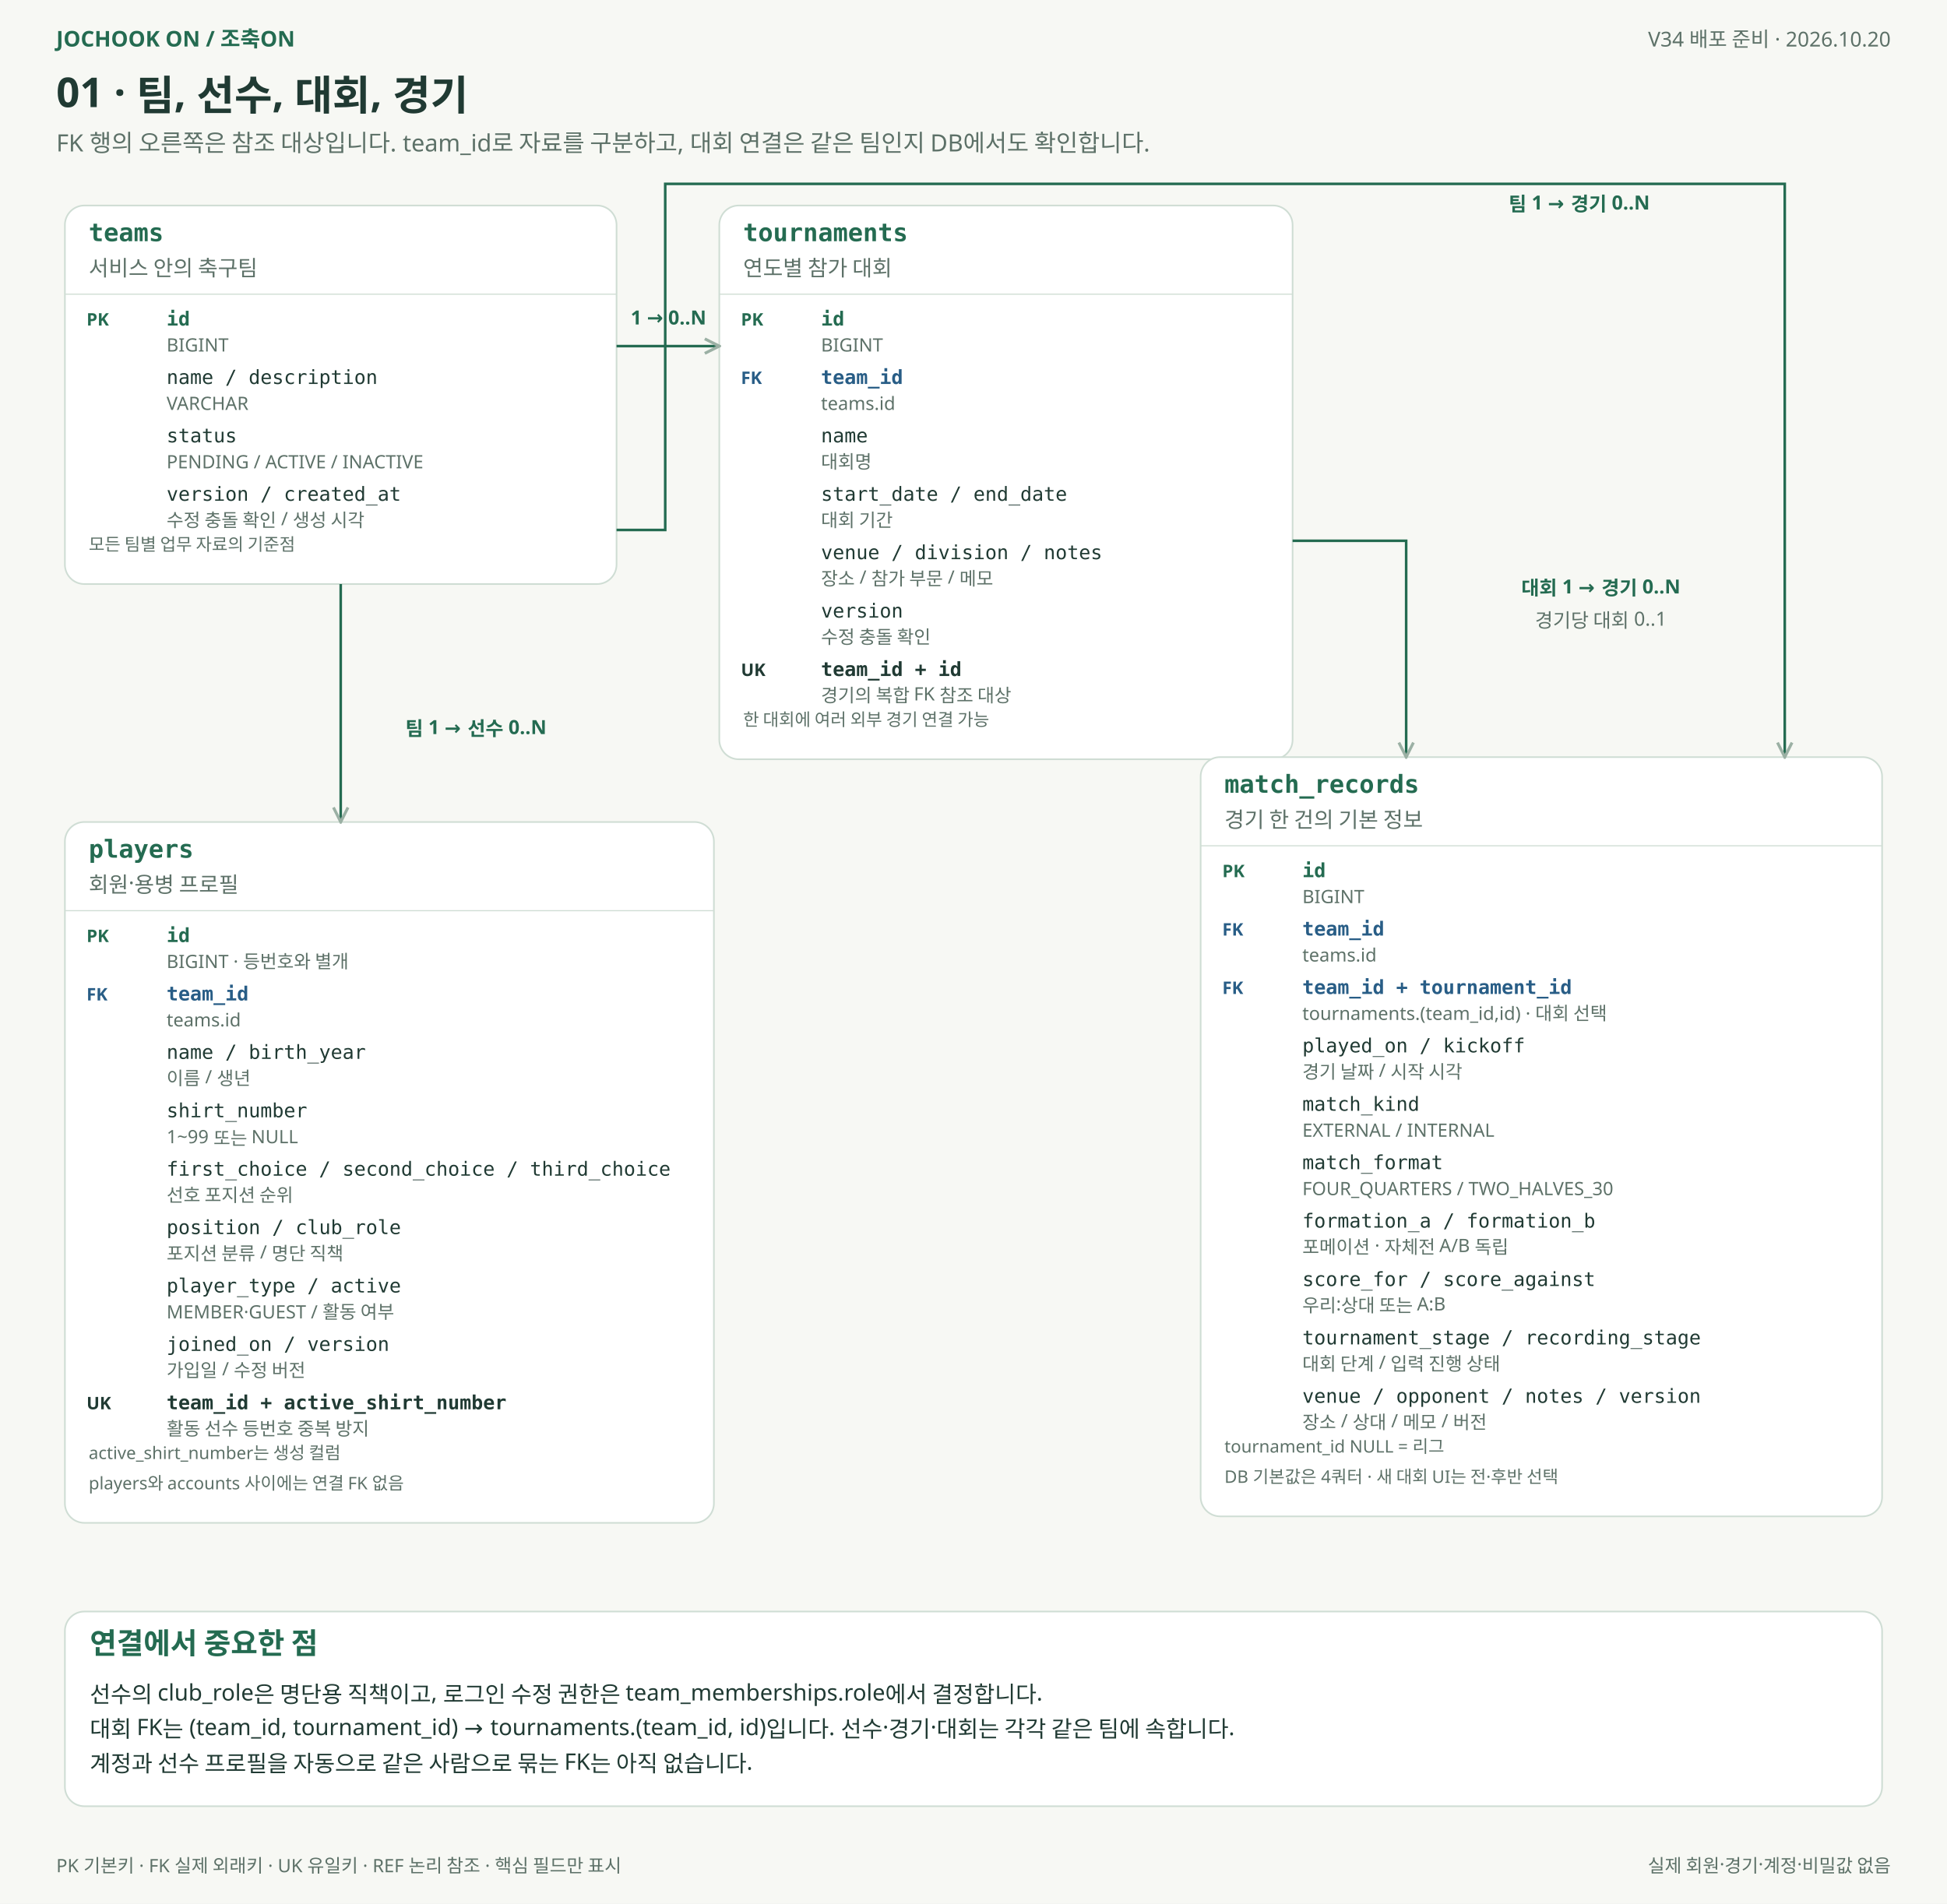
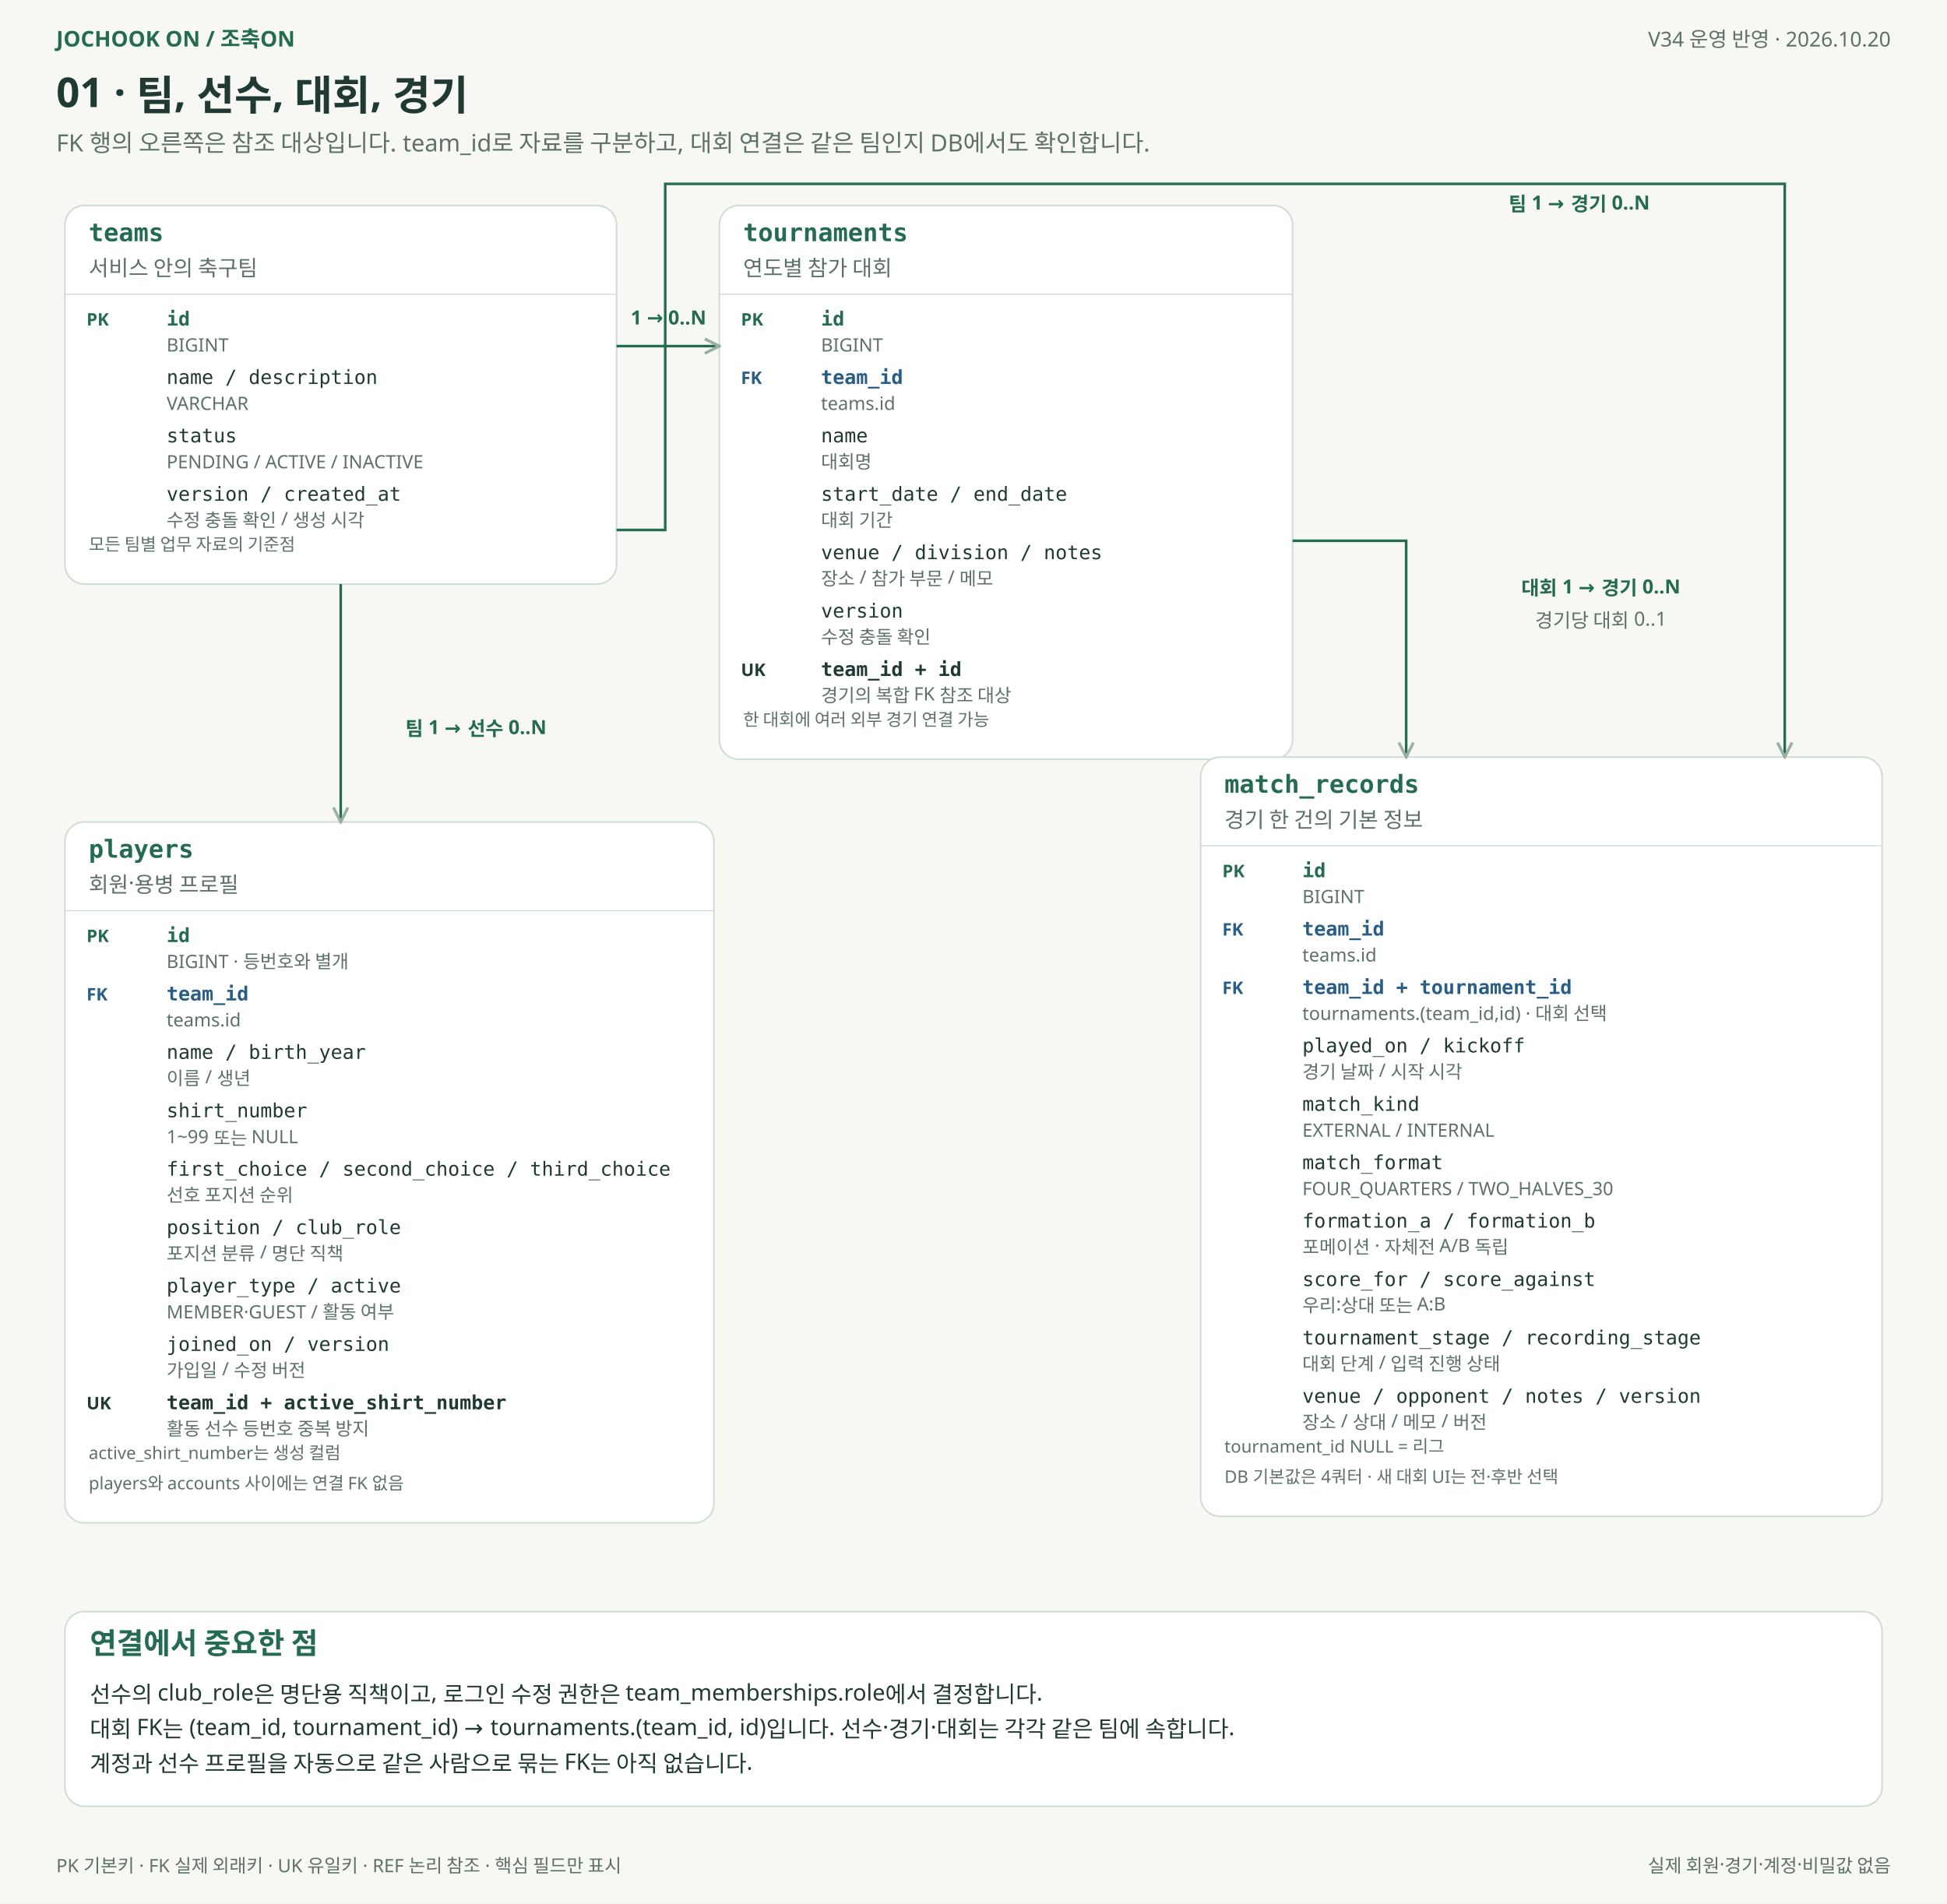
<svg xmlns="http://www.w3.org/2000/svg" width="1800" height="1760" viewBox="0 0 1800 1760" role="img" aria-labelledby="title desc">
  <defs>
    <marker id="arrow" viewBox="0 0 10 10" refX="9" refY="5" markerWidth="7" markerHeight="7" orient="auto">
      <path d="M1 1 L9 5 L1 9" fill="none" stroke="#9bb0a4" stroke-width="1.6" />
    </marker>
  </defs>
  <rect width="1800" height="1760" fill="#f7f8f4" />
  <g font-family="Malgun Gothic, Apple SD Gothic Neo, Noto Sans KR, sans-serif">
    <text x="52" y="43" font-size="20" fill="#246b51" font-weight="700" text-anchor="start">JOCHOOK ON / 조축ON</text>
-     <text x="1748" y="43" font-size="19" fill="#5d7168" font-weight="400" text-anchor="end">V34 배포 준비 · 2026.10.20</text>
+     <text x="1748" y="43" font-size="19" fill="#5d7168" font-weight="400" text-anchor="end">V34 운영 반영 · 2026.10.20</text>
    <text x="52" y="99" font-size="38" fill="#203a33" font-weight="700" text-anchor="start">01 · 팀, 선수, 대회, 경기</text>
    <text x="52" y="140" font-size="22" fill="#5d7168" font-weight="400" text-anchor="start">FK 행의 오른쪽은 참조 대상입니다. team_id로 자료를 구분하고, 대회 연결은 같은 팀인지 DB에서도 확인합니다.</text>
    <rect x="60" y="190" width="510" height="350" rx="18" fill="#fff" stroke="#cfddd4" stroke-width="1.5" />
    <text x="82" y="223" font-size="23" fill="#246b51" font-weight="700" text-anchor="start" font-family="Consolas, monospace">teams</text>
    <text x="82" y="255" font-size="20" fill="#5d7168" font-weight="400" text-anchor="start">서비스 안의 축구팀</text>
    <path d="M 60 272 H 570" stroke="#cfddd4" />
    <text x="80" y="301" font-size="16" fill="#246b51" font-weight="700" text-anchor="start">PK</text>
    <text x="154" y="301" font-size="18" fill="#246b51" font-weight="600" text-anchor="start" font-family="Consolas, monospace">id</text>
    <text x="154" y="325" font-size="17" fill="#5d7168" font-weight="400" text-anchor="start">BIGINT</text>
    <text x="154" y="355" font-size="18" fill="#203a33" font-weight="400" text-anchor="start" font-family="Consolas, monospace">name / description</text>
    <text x="154" y="379" font-size="17" fill="#5d7168" font-weight="400" text-anchor="start">VARCHAR</text>
    <text x="154" y="409" font-size="18" fill="#203a33" font-weight="400" text-anchor="start" font-family="Consolas, monospace">status</text>
    <text x="154" y="433" font-size="17" fill="#5d7168" font-weight="400" text-anchor="start">PENDING / ACTIVE / INACTIVE</text>
    <text x="154" y="463" font-size="18" fill="#203a33" font-weight="400" text-anchor="start" font-family="Consolas, monospace">version / created_at</text>
    <text x="154" y="487" font-size="17" fill="#5d7168" font-weight="400" text-anchor="start">수정 충돌 확인 / 생성 시각</text>
    <text x="82" y="509" font-size="16" fill="#5d7168" font-weight="400" text-anchor="start">모든 팀별 업무 자료의 기준점</text>
    <rect x="665" y="190" width="530" height="512" rx="18" fill="#fff" stroke="#cfddd4" stroke-width="1.5" />
    <text x="687" y="223" font-size="23" fill="#246b51" font-weight="700" text-anchor="start" font-family="Consolas, monospace">tournaments</text>
    <text x="687" y="255" font-size="20" fill="#5d7168" font-weight="400" text-anchor="start">연도별 참가 대회</text>
    <path d="M 665 272 H 1195" stroke="#cfddd4" />
    <text x="685" y="301" font-size="16" fill="#246b51" font-weight="700" text-anchor="start">PK</text>
    <text x="759" y="301" font-size="18" fill="#246b51" font-weight="600" text-anchor="start" font-family="Consolas, monospace">id</text>
    <text x="759" y="325" font-size="17" fill="#5d7168" font-weight="400" text-anchor="start">BIGINT</text>
    <text x="685" y="355" font-size="16" fill="#285d86" font-weight="700" text-anchor="start">FK</text>
    <text x="759" y="355" font-size="18" fill="#285d86" font-weight="600" text-anchor="start" font-family="Consolas, monospace">team_id</text>
    <text x="759" y="379" font-size="17" fill="#5d7168" font-weight="400" text-anchor="start">teams.id</text>
    <text x="759" y="409" font-size="18" fill="#203a33" font-weight="400" text-anchor="start" font-family="Consolas, monospace">name</text>
    <text x="759" y="433" font-size="17" fill="#5d7168" font-weight="400" text-anchor="start">대회명</text>
    <text x="759" y="463" font-size="18" fill="#203a33" font-weight="400" text-anchor="start" font-family="Consolas, monospace">start_date / end_date</text>
    <text x="759" y="487" font-size="17" fill="#5d7168" font-weight="400" text-anchor="start">대회 기간</text>
    <text x="759" y="517" font-size="18" fill="#203a33" font-weight="400" text-anchor="start" font-family="Consolas, monospace">venue / division / notes</text>
    <text x="759" y="541" font-size="17" fill="#5d7168" font-weight="400" text-anchor="start">장소 / 참가 부문 / 메모</text>
    <text x="759" y="571" font-size="18" fill="#203a33" font-weight="400" text-anchor="start" font-family="Consolas, monospace">version</text>
    <text x="759" y="595" font-size="17" fill="#5d7168" font-weight="400" text-anchor="start">수정 충돌 확인</text>
    <text x="685" y="625" font-size="16" fill="#203a33" font-weight="700" text-anchor="start">UK</text>
    <text x="759" y="625" font-size="18" fill="#203a33" font-weight="600" text-anchor="start" font-family="Consolas, monospace">team_id + id</text>
    <text x="759" y="649" font-size="17" fill="#5d7168" font-weight="400" text-anchor="start">경기의 복합 FK 참조 대상</text>
    <text x="687" y="671" font-size="16" fill="#5d7168" font-weight="400" text-anchor="start">한 대회에 여러 외부 경기 연결 가능</text>
    <rect x="60" y="760" width="600" height="648" rx="18" fill="#fff" stroke="#cfddd4" stroke-width="1.5" />
    <text x="82" y="793" font-size="23" fill="#246b51" font-weight="700" text-anchor="start" font-family="Consolas, monospace">players</text>
    <text x="82" y="825" font-size="20" fill="#5d7168" font-weight="400" text-anchor="start">회원·용병 프로필</text>
    <path d="M 60 842 H 660" stroke="#cfddd4" />
    <text x="80" y="871" font-size="16" fill="#246b51" font-weight="700" text-anchor="start">PK</text>
    <text x="154" y="871" font-size="18" fill="#246b51" font-weight="600" text-anchor="start" font-family="Consolas, monospace">id</text>
    <text x="154" y="895" font-size="17" fill="#5d7168" font-weight="400" text-anchor="start">BIGINT · 등번호와 별개</text>
    <text x="80" y="925" font-size="16" fill="#285d86" font-weight="700" text-anchor="start">FK</text>
    <text x="154" y="925" font-size="18" fill="#285d86" font-weight="600" text-anchor="start" font-family="Consolas, monospace">team_id</text>
    <text x="154" y="949" font-size="17" fill="#5d7168" font-weight="400" text-anchor="start">teams.id</text>
    <text x="154" y="979" font-size="18" fill="#203a33" font-weight="400" text-anchor="start" font-family="Consolas, monospace">name / birth_year</text>
    <text x="154" y="1003" font-size="17" fill="#5d7168" font-weight="400" text-anchor="start">이름 / 생년</text>
    <text x="154" y="1033" font-size="18" fill="#203a33" font-weight="400" text-anchor="start" font-family="Consolas, monospace">shirt_number</text>
    <text x="154" y="1057" font-size="17" fill="#5d7168" font-weight="400" text-anchor="start">1~99 또는 NULL</text>
    <text x="154" y="1087" font-size="18" fill="#203a33" font-weight="400" text-anchor="start" font-family="Consolas, monospace">first_choice / second_choice / third_choice</text>
    <text x="154" y="1111" font-size="17" fill="#5d7168" font-weight="400" text-anchor="start">선호 포지션 순위</text>
    <text x="154" y="1141" font-size="18" fill="#203a33" font-weight="400" text-anchor="start" font-family="Consolas, monospace">position / club_role</text>
    <text x="154" y="1165" font-size="17" fill="#5d7168" font-weight="400" text-anchor="start">포지션 분류 / 명단 직책</text>
    <text x="154" y="1195" font-size="18" fill="#203a33" font-weight="400" text-anchor="start" font-family="Consolas, monospace">player_type / active</text>
    <text x="154" y="1219" font-size="17" fill="#5d7168" font-weight="400" text-anchor="start">MEMBER·GUEST / 활동 여부</text>
    <text x="154" y="1249" font-size="18" fill="#203a33" font-weight="400" text-anchor="start" font-family="Consolas, monospace">joined_on / version</text>
    <text x="154" y="1273" font-size="17" fill="#5d7168" font-weight="400" text-anchor="start">가입일 / 수정 버전</text>
    <text x="80" y="1303" font-size="16" fill="#203a33" font-weight="700" text-anchor="start">UK</text>
    <text x="154" y="1303" font-size="18" fill="#203a33" font-weight="600" text-anchor="start" font-family="Consolas, monospace">team_id + active_shirt_number</text>
    <text x="154" y="1327" font-size="17" fill="#5d7168" font-weight="400" text-anchor="start">활동 선수 등번호 중복 방지</text>
    <text x="82" y="1349" font-size="16" fill="#5d7168" font-weight="400" text-anchor="start">active_shirt_number는 생성 컬럼</text>
    <text x="82" y="1377" font-size="16" fill="#5d7168" font-weight="400" text-anchor="start">players와 accounts 사이에는 연결 FK 없음</text>
    <rect x="1110" y="700" width="630" height="702" rx="18" fill="#fff" stroke="#cfddd4" stroke-width="1.5" />
    <text x="1132" y="733" font-size="23" fill="#246b51" font-weight="700" text-anchor="start" font-family="Consolas, monospace">match_records</text>
    <text x="1132" y="765" font-size="20" fill="#5d7168" font-weight="400" text-anchor="start">경기 한 건의 기본 정보</text>
    <path d="M 1110 782 H 1740" stroke="#cfddd4" />
    <text x="1130" y="811" font-size="16" fill="#246b51" font-weight="700" text-anchor="start">PK</text>
    <text x="1204" y="811" font-size="18" fill="#246b51" font-weight="600" text-anchor="start" font-family="Consolas, monospace">id</text>
    <text x="1204" y="835" font-size="17" fill="#5d7168" font-weight="400" text-anchor="start">BIGINT</text>
    <text x="1130" y="865" font-size="16" fill="#285d86" font-weight="700" text-anchor="start">FK</text>
    <text x="1204" y="865" font-size="18" fill="#285d86" font-weight="600" text-anchor="start" font-family="Consolas, monospace">team_id</text>
    <text x="1204" y="889" font-size="17" fill="#5d7168" font-weight="400" text-anchor="start">teams.id</text>
    <text x="1130" y="919" font-size="16" fill="#285d86" font-weight="700" text-anchor="start">FK</text>
    <text x="1204" y="919" font-size="18" fill="#285d86" font-weight="600" text-anchor="start" font-family="Consolas, monospace">team_id + tournament_id</text>
    <text x="1204" y="943" font-size="17" fill="#5d7168" font-weight="400" text-anchor="start">tournaments.(team_id,id) · 대회 선택</text>
    <text x="1204" y="973" font-size="18" fill="#203a33" font-weight="400" text-anchor="start" font-family="Consolas, monospace">played_on / kickoff</text>
    <text x="1204" y="997" font-size="17" fill="#5d7168" font-weight="400" text-anchor="start">경기 날짜 / 시작 시각</text>
    <text x="1204" y="1027" font-size="18" fill="#203a33" font-weight="400" text-anchor="start" font-family="Consolas, monospace">match_kind</text>
    <text x="1204" y="1051" font-size="17" fill="#5d7168" font-weight="400" text-anchor="start">EXTERNAL / INTERNAL</text>
    <text x="1204" y="1081" font-size="18" fill="#203a33" font-weight="400" text-anchor="start" font-family="Consolas, monospace">match_format</text>
    <text x="1204" y="1105" font-size="17" fill="#5d7168" font-weight="400" text-anchor="start">FOUR_QUARTERS / TWO_HALVES_30</text>
    <text x="1204" y="1135" font-size="18" fill="#203a33" font-weight="400" text-anchor="start" font-family="Consolas, monospace">formation_a / formation_b</text>
    <text x="1204" y="1159" font-size="17" fill="#5d7168" font-weight="400" text-anchor="start">포메이션 · 자체전 A/B 독립</text>
    <text x="1204" y="1189" font-size="18" fill="#203a33" font-weight="400" text-anchor="start" font-family="Consolas, monospace">score_for / score_against</text>
    <text x="1204" y="1213" font-size="17" fill="#5d7168" font-weight="400" text-anchor="start">우리:상대 또는 A:B</text>
    <text x="1204" y="1243" font-size="18" fill="#203a33" font-weight="400" text-anchor="start" font-family="Consolas, monospace">tournament_stage / recording_stage</text>
    <text x="1204" y="1267" font-size="17" fill="#5d7168" font-weight="400" text-anchor="start">대회 단계 / 입력 진행 상태</text>
    <text x="1204" y="1297" font-size="18" fill="#203a33" font-weight="400" text-anchor="start" font-family="Consolas, monospace">venue / opponent / notes / version</text>
    <text x="1204" y="1321" font-size="17" fill="#5d7168" font-weight="400" text-anchor="start">장소 / 상대 / 메모 / 버전</text>
    <text x="1132" y="1343" font-size="16" fill="#5d7168" font-weight="400" text-anchor="start">tournament_id NULL = 리그</text>
    <text x="1132" y="1371" font-size="16" fill="#5d7168" font-weight="400" text-anchor="start">DB 기본값은 4쿼터 · 새 대회 UI는 전·후반 선택</text>
    <path d="M 570 320 L 665 320" stroke="#246b51" stroke-width="2.4" fill="none" marker-end="url(#arrow)" />
    <text x="618" y="300" font-size="18" fill="#246b51" font-weight="600" text-anchor="middle">1 → 0..N</text>
    <path d="M 315 540 L 315 760" stroke="#246b51" stroke-width="2.4" fill="none" marker-end="url(#arrow)" />
    <text x="440" y="680" font-size="18" fill="#246b51" font-weight="600" text-anchor="middle">팀 1 → 선수 0..N</text>
    <path d="M 570 490 L 615 490 L 615 170 L 1650 170 L 1650 700" stroke="#246b51" stroke-width="2.4" fill="none" marker-end="url(#arrow)" />
    <text x="1460" y="195" font-size="18" fill="#246b51" font-weight="600" text-anchor="middle">팀 1 → 경기 0..N</text>
    <path d="M 1195 500 L 1300 500 L 1300 700" stroke="#246b51" stroke-width="2.4" fill="none" marker-end="url(#arrow)" />
    <text x="1480" y="550" font-size="18" fill="#246b51" font-weight="600" text-anchor="middle">대회 1 → 경기 0..N</text>
    <text x="1480" y="580" font-size="18" fill="#5d7168" font-weight="400" text-anchor="middle">경기당 대회 0..1</text>
    <rect x="60" y="1490" width="1680" height="180" rx="18" fill="#fff" stroke="#cfddd4" stroke-width="1.5" />
    <text x="83" y="1529" font-size="27" fill="#246b51" font-weight="700" text-anchor="start">연결에서 중요한 점</text>
    <text x="83" y="1574" font-size="21" fill="#203a33" font-weight="400" text-anchor="start">선수의 club_role은 명단용 직책이고, 로그인 수정 권한은 team_memberships.role에서 결정합니다.</text>
    <text x="83" y="1606" font-size="21" fill="#203a33" font-weight="400" text-anchor="start">대회 FK는 (team_id, tournament_id) → tournaments.(team_id, id)입니다. 선수·경기·대회는 각각 같은 팀에 속합니다.</text>
    <text x="83" y="1638" font-size="21" fill="#203a33" font-weight="400" text-anchor="start">계정과 선수 프로필을 자동으로 같은 사람으로 묶는 FK는 아직 없습니다.</text>
    <text x="52" y="1731" font-size="17" fill="#5d7168" font-weight="400" text-anchor="start">PK 기본키 · FK 실제 외래키 · UK 유일키 · REF 논리 참조 · 핵심 필드만 표시</text>
    <text x="1748" y="1731" font-size="17" fill="#5d7168" font-weight="400" text-anchor="end">실제 회원·경기·계정·비밀값 없음</text>
  </g>
</svg>
